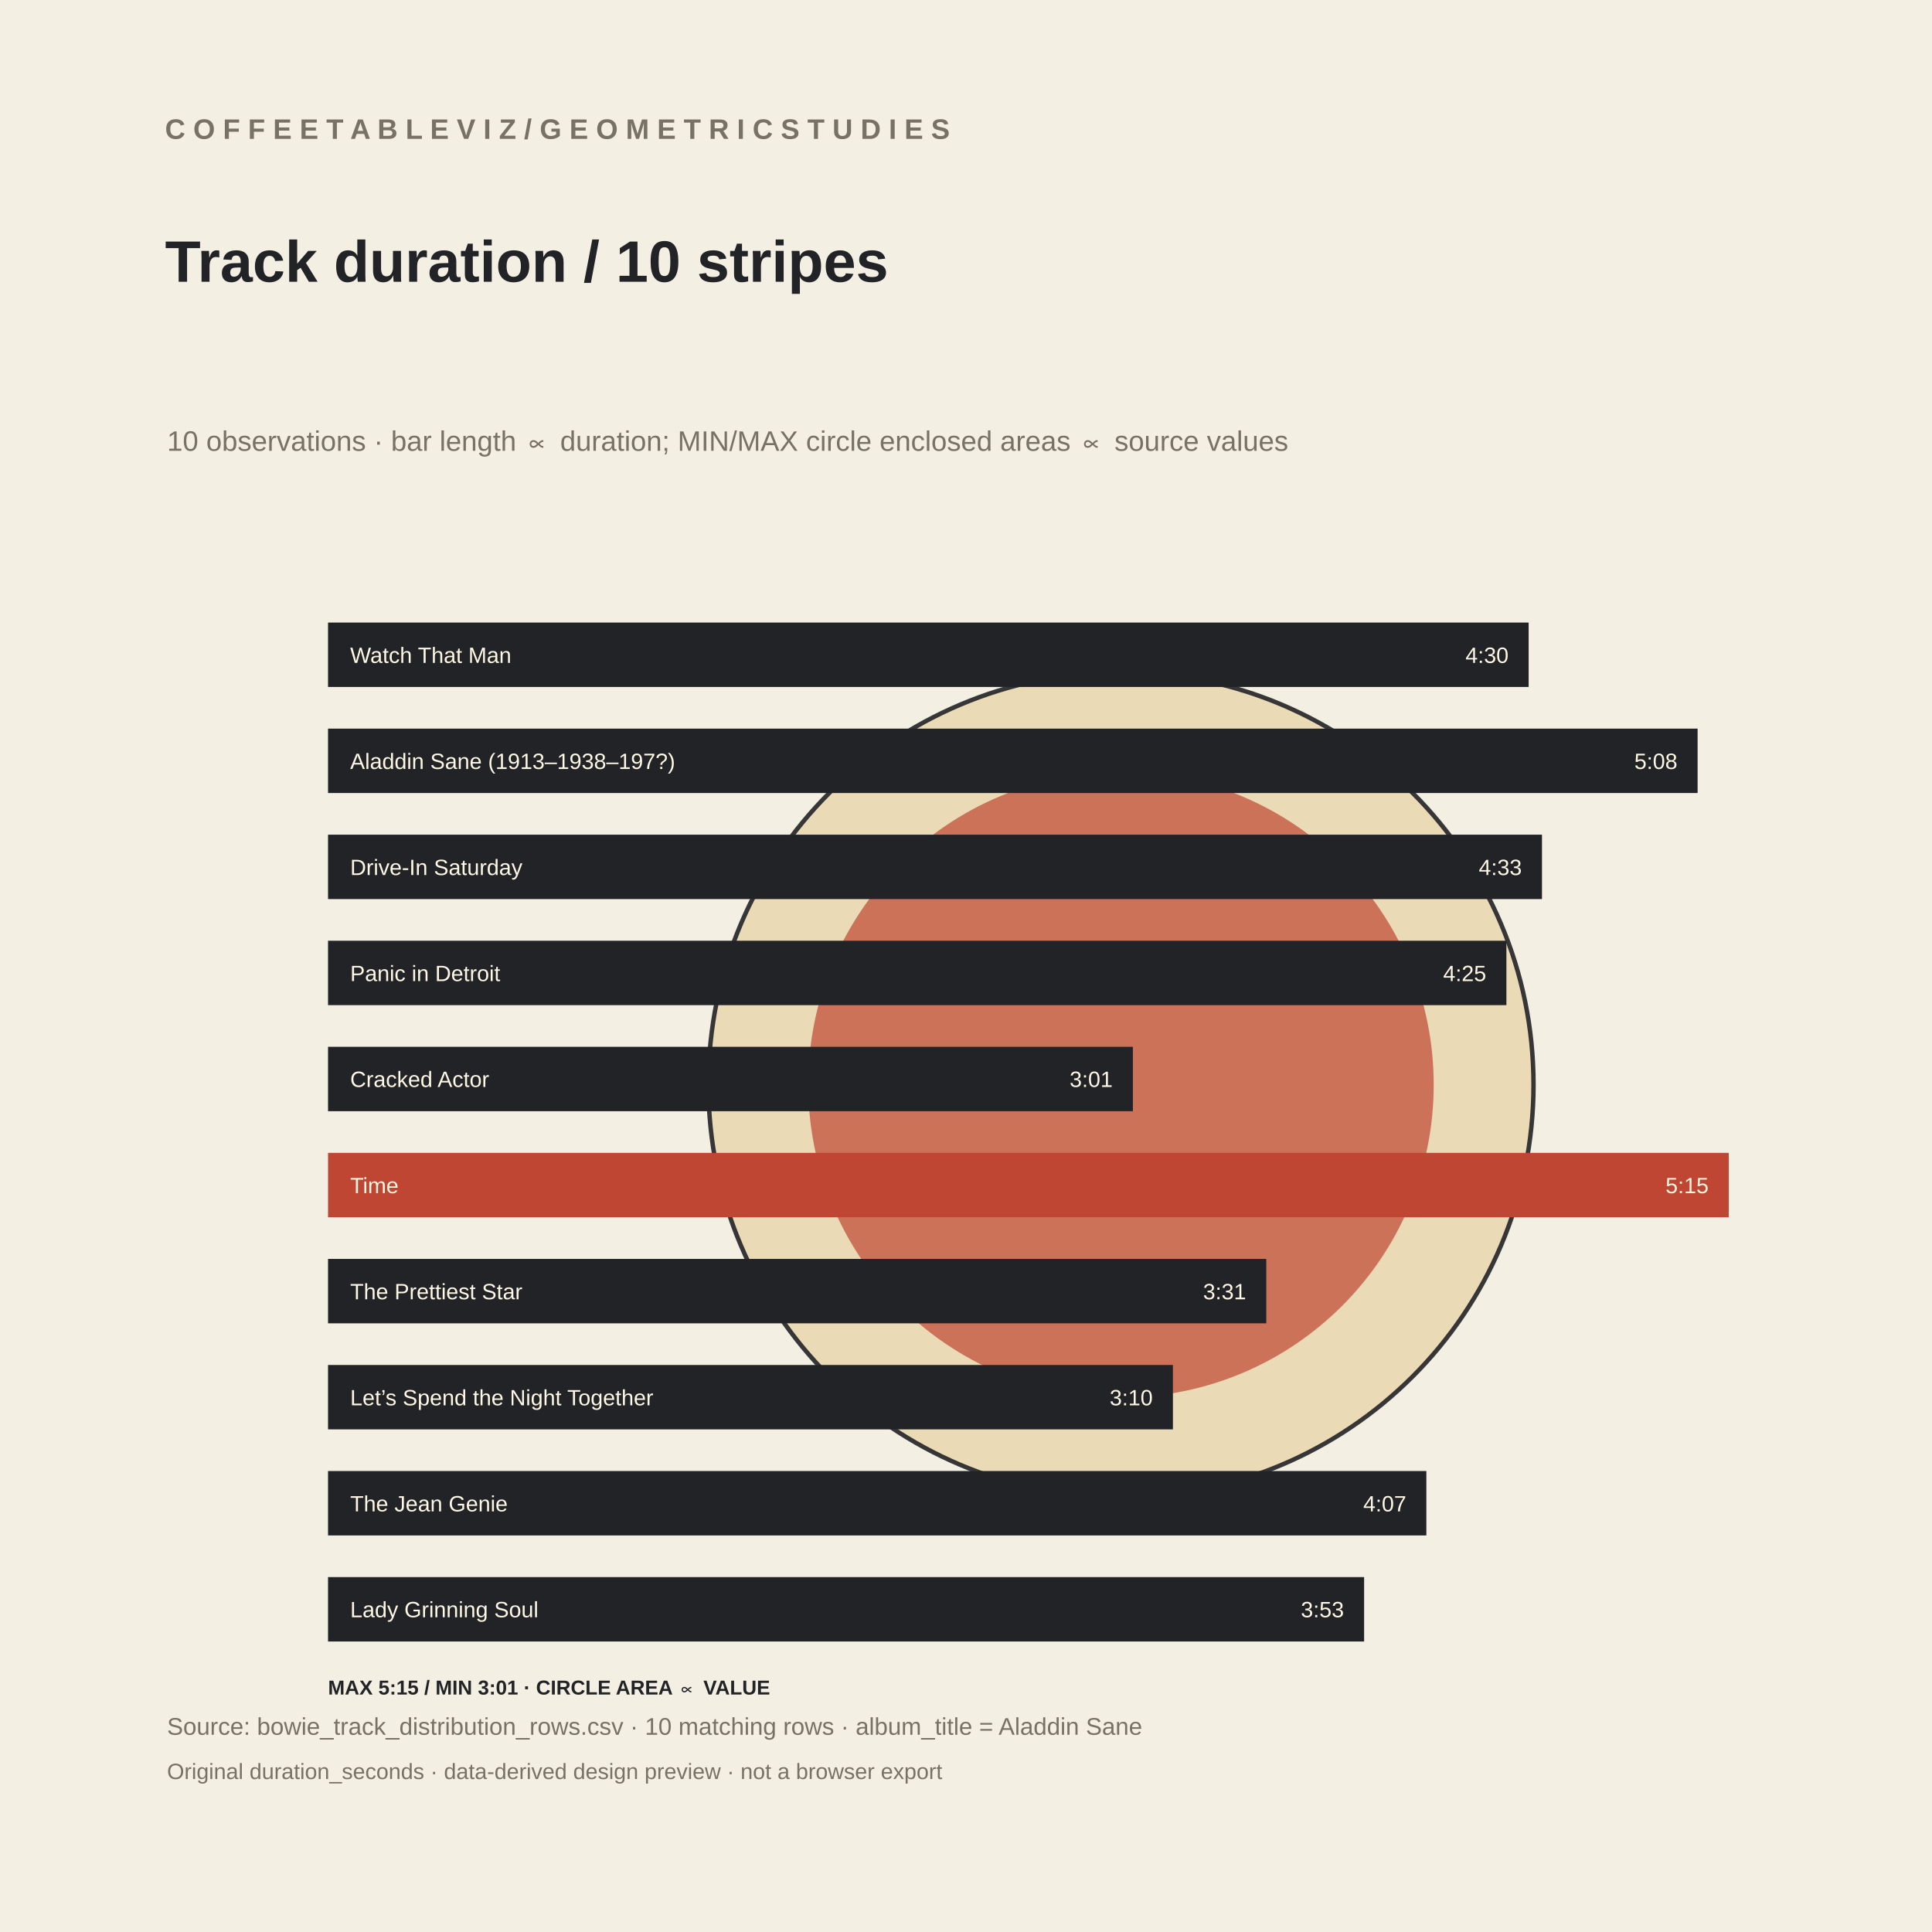
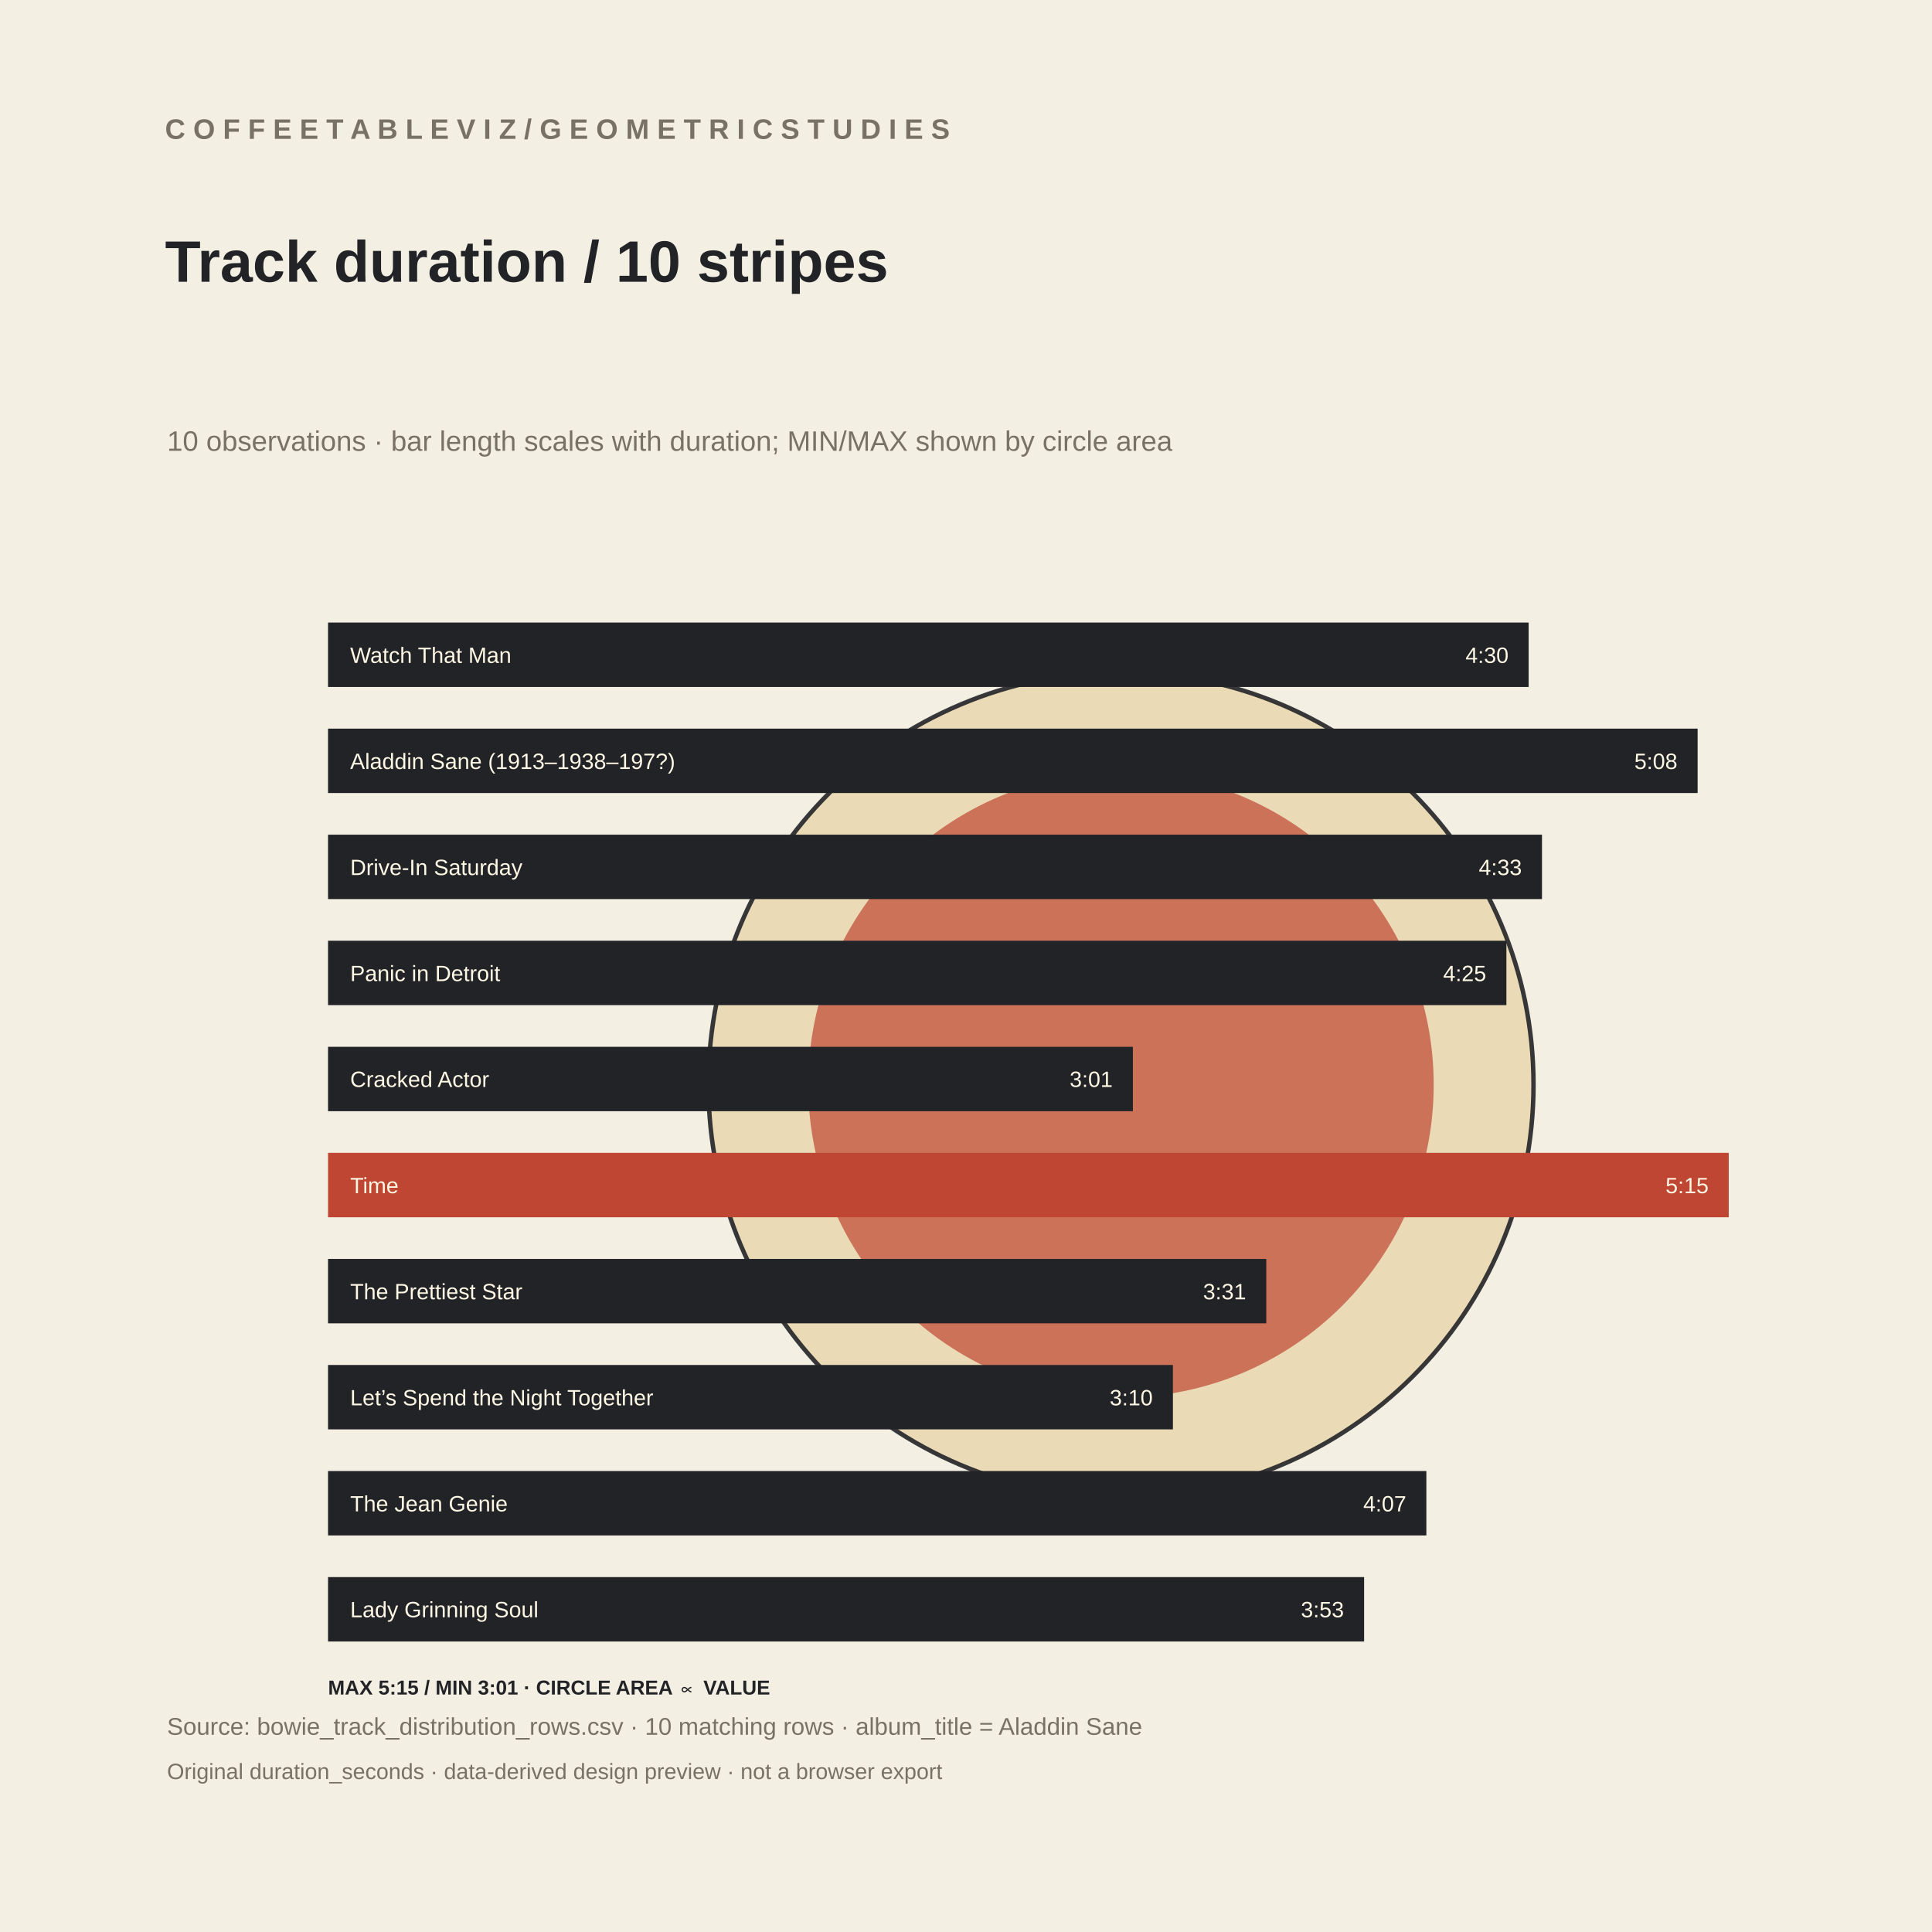
<svg xmlns="http://www.w3.org/2000/svg" width="960" height="960" viewBox="0 0 960 960" role="img" aria-label="Classic Bars">
  <rect width="960" height="960" fill="#f4efe3" />
  <text x="82.0" y="69.0" font-size="14" font-family="Arial,Helvetica,sans-serif" fill="#777166" font-weight="bold">C O F F E E T A B L E V I Z   /   G E O M E T R I C   S T U D I E S</text>
  <text x="82.0" y="140.0" font-size="29" font-family="Arial,Helvetica,sans-serif" fill="#222327" font-weight="bold">Track duration / 10 stripes</text>
-   <text x="83.0" y="224.0" font-size="14" font-family="Arial,Helvetica,sans-serif" fill="#777166">10 observations · bar length ∝ duration; MIN/MAX circle enclosed areas ∝ source values</text>
+   <text x="83.0" y="224.0" font-size="14" font-family="Arial,Helvetica,sans-serif" fill="#777166">10 observations · bar length scales with duration; MIN/MAX shown by circle area</text>
  <circle cx="557" cy="539" r="205" fill="#d2a43f" opacity=".28" />
  <circle cx="557" cy="539" r="155.395" fill="#bf4632" opacity=".70" />
  <circle cx="557" cy="539" r="205" fill="none" stroke="#222327" stroke-width="2.2" opacity=".9" />
  <rect x="163" y="309.350" width="596.571" height="32.000" fill="#222327" />
  <text x="174.0" y="329.4" font-size="11" font-family="Arial,Helvetica,sans-serif" fill="#fff8e5">Watch That Man</text>
  <text x="749.6" y="329.4" font-size="11" font-family="Arial,Helvetica,sans-serif" fill="#fff8e5" text-anchor="end">4:30</text>
  <rect x="163" y="362.050" width="680.533" height="32.000" fill="#222327" />
  <text x="174.0" y="382.1" font-size="11" font-family="Arial,Helvetica,sans-serif" fill="#fff8e5">Aladdin Sane (1913–1938–197?)</text>
  <text x="833.5" y="382.1" font-size="11" font-family="Arial,Helvetica,sans-serif" fill="#fff8e5" text-anchor="end">5:08</text>
  <rect x="163" y="414.750" width="603.200" height="32.000" fill="#222327" />
  <text x="174.0" y="434.8" font-size="11" font-family="Arial,Helvetica,sans-serif" fill="#fff8e5">Drive‐In Saturday</text>
  <text x="756.2" y="434.8" font-size="11" font-family="Arial,Helvetica,sans-serif" fill="#fff8e5" text-anchor="end">4:33</text>
  <rect x="163" y="467.450" width="585.524" height="32.000" fill="#222327" />
  <text x="174.0" y="487.5" font-size="11" font-family="Arial,Helvetica,sans-serif" fill="#fff8e5">Panic in Detroit</text>
  <text x="738.5" y="487.5" font-size="11" font-family="Arial,Helvetica,sans-serif" fill="#fff8e5" text-anchor="end">4:25</text>
  <rect x="163" y="520.150" width="399.924" height="32.000" fill="#222327" />
  <text x="174.0" y="540.1" font-size="11" font-family="Arial,Helvetica,sans-serif" fill="#fff8e5">Cracked Actor</text>
  <text x="552.9" y="540.1" font-size="11" font-family="Arial,Helvetica,sans-serif" fill="#fff8e5" text-anchor="end">3:01</text>
  <rect x="163" y="572.850" width="696.000" height="32.000" fill="#bf4632" />
  <text x="174.0" y="592.9" font-size="11" font-family="Arial,Helvetica,sans-serif" fill="#fff8e5">Time</text>
  <text x="849.0" y="592.9" font-size="11" font-family="Arial,Helvetica,sans-serif" fill="#fff8e5" text-anchor="end">5:15</text>
  <rect x="163" y="625.550" width="466.210" height="32.000" fill="#222327" />
  <text x="174.0" y="645.6" font-size="11" font-family="Arial,Helvetica,sans-serif" fill="#fff8e5">The Prettiest Star</text>
  <text x="619.2" y="645.6" font-size="11" font-family="Arial,Helvetica,sans-serif" fill="#fff8e5" text-anchor="end">3:31</text>
  <rect x="163" y="678.250" width="419.810" height="32.000" fill="#222327" />
  <text x="174.0" y="698.3" font-size="11" font-family="Arial,Helvetica,sans-serif" fill="#fff8e5">Let’s Spend the Night Together</text>
  <text x="572.8" y="698.3" font-size="11" font-family="Arial,Helvetica,sans-serif" fill="#fff8e5" text-anchor="end">3:10</text>
  <rect x="163" y="730.950" width="545.752" height="32.000" fill="#222327" />
  <text x="174.0" y="751.0" font-size="11" font-family="Arial,Helvetica,sans-serif" fill="#fff8e5">The Jean Genie</text>
  <text x="698.8" y="751.0" font-size="11" font-family="Arial,Helvetica,sans-serif" fill="#fff8e5" text-anchor="end">4:07</text>
  <rect x="163" y="783.650" width="514.819" height="32.000" fill="#222327" />
  <text x="174.0" y="803.6" font-size="11" font-family="Arial,Helvetica,sans-serif" fill="#fff8e5">Lady Grinning Soul</text>
  <text x="667.8" y="803.6" font-size="11" font-family="Arial,Helvetica,sans-serif" fill="#fff8e5" text-anchor="end">3:53</text>
  <text x="163.0" y="842.0" font-size="10" font-family="Arial,Helvetica,sans-serif" fill="#222327" font-weight="bold">MAX  5:15  /  MIN  3:01   ·   CIRCLE AREA ∝ VALUE</text>
  <text x="83.0" y="862.0" font-size="12" font-family="Arial,Helvetica,sans-serif" fill="#777166">Source: bowie_track_distribution_rows.csv · 10 matching rows · album_title = Aladdin Sane</text>
  <text x="83.0" y="884.0" font-size="11" font-family="Arial,Helvetica,sans-serif" fill="#777166">Original duration_seconds · data-derived design preview · not a browser export</text>
</svg>
